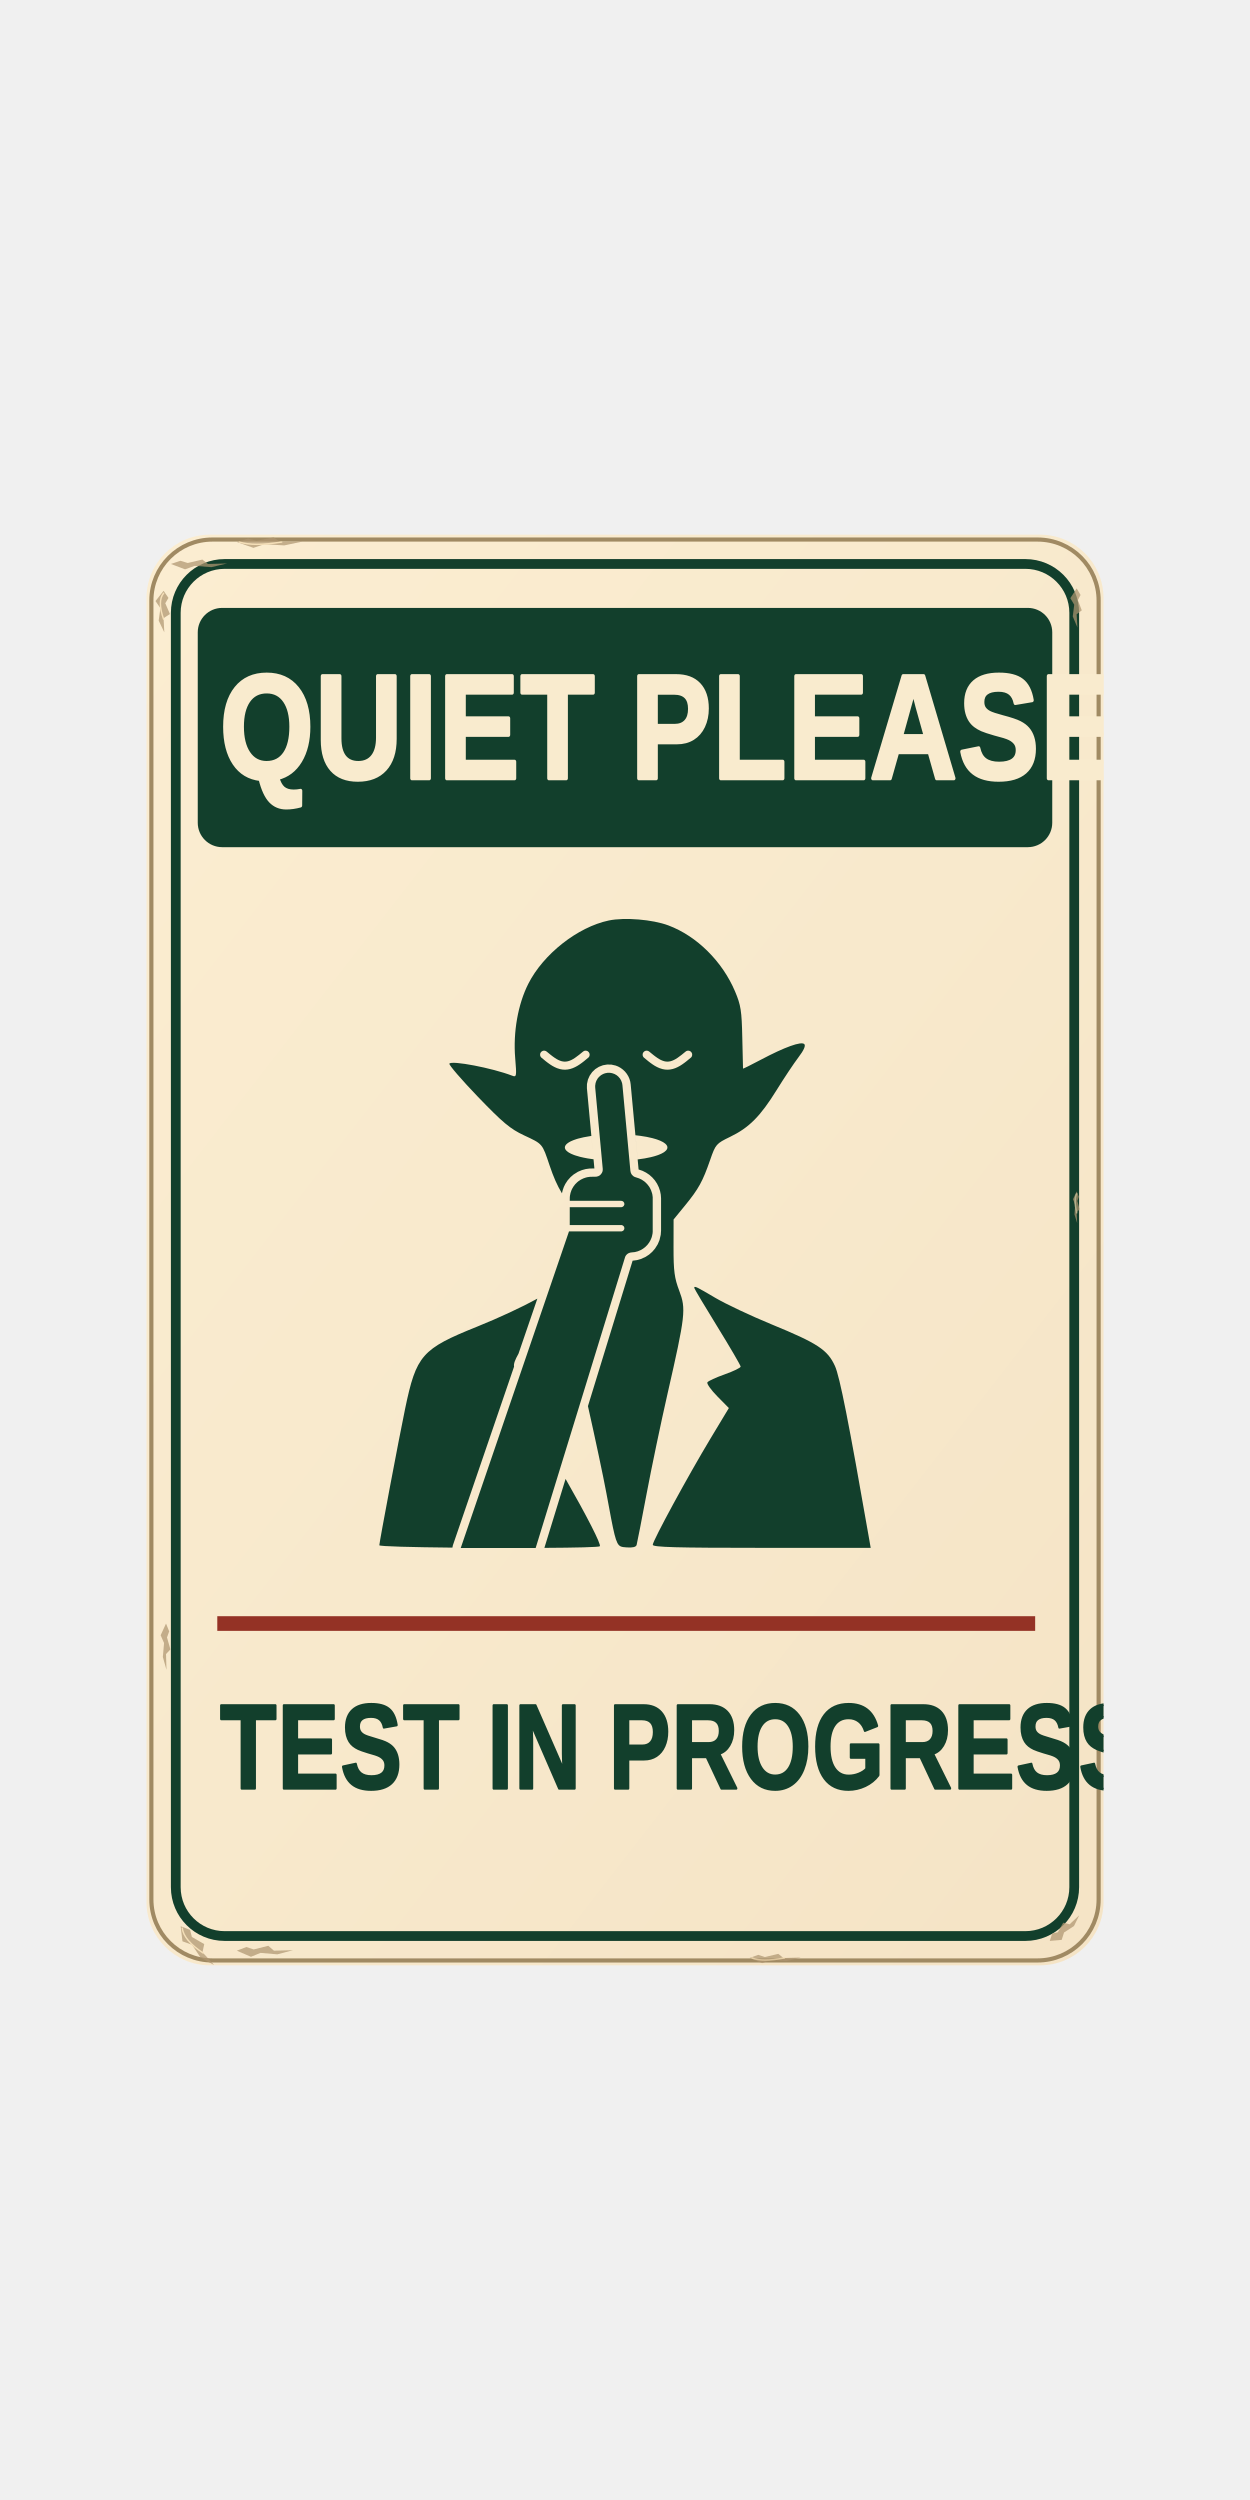
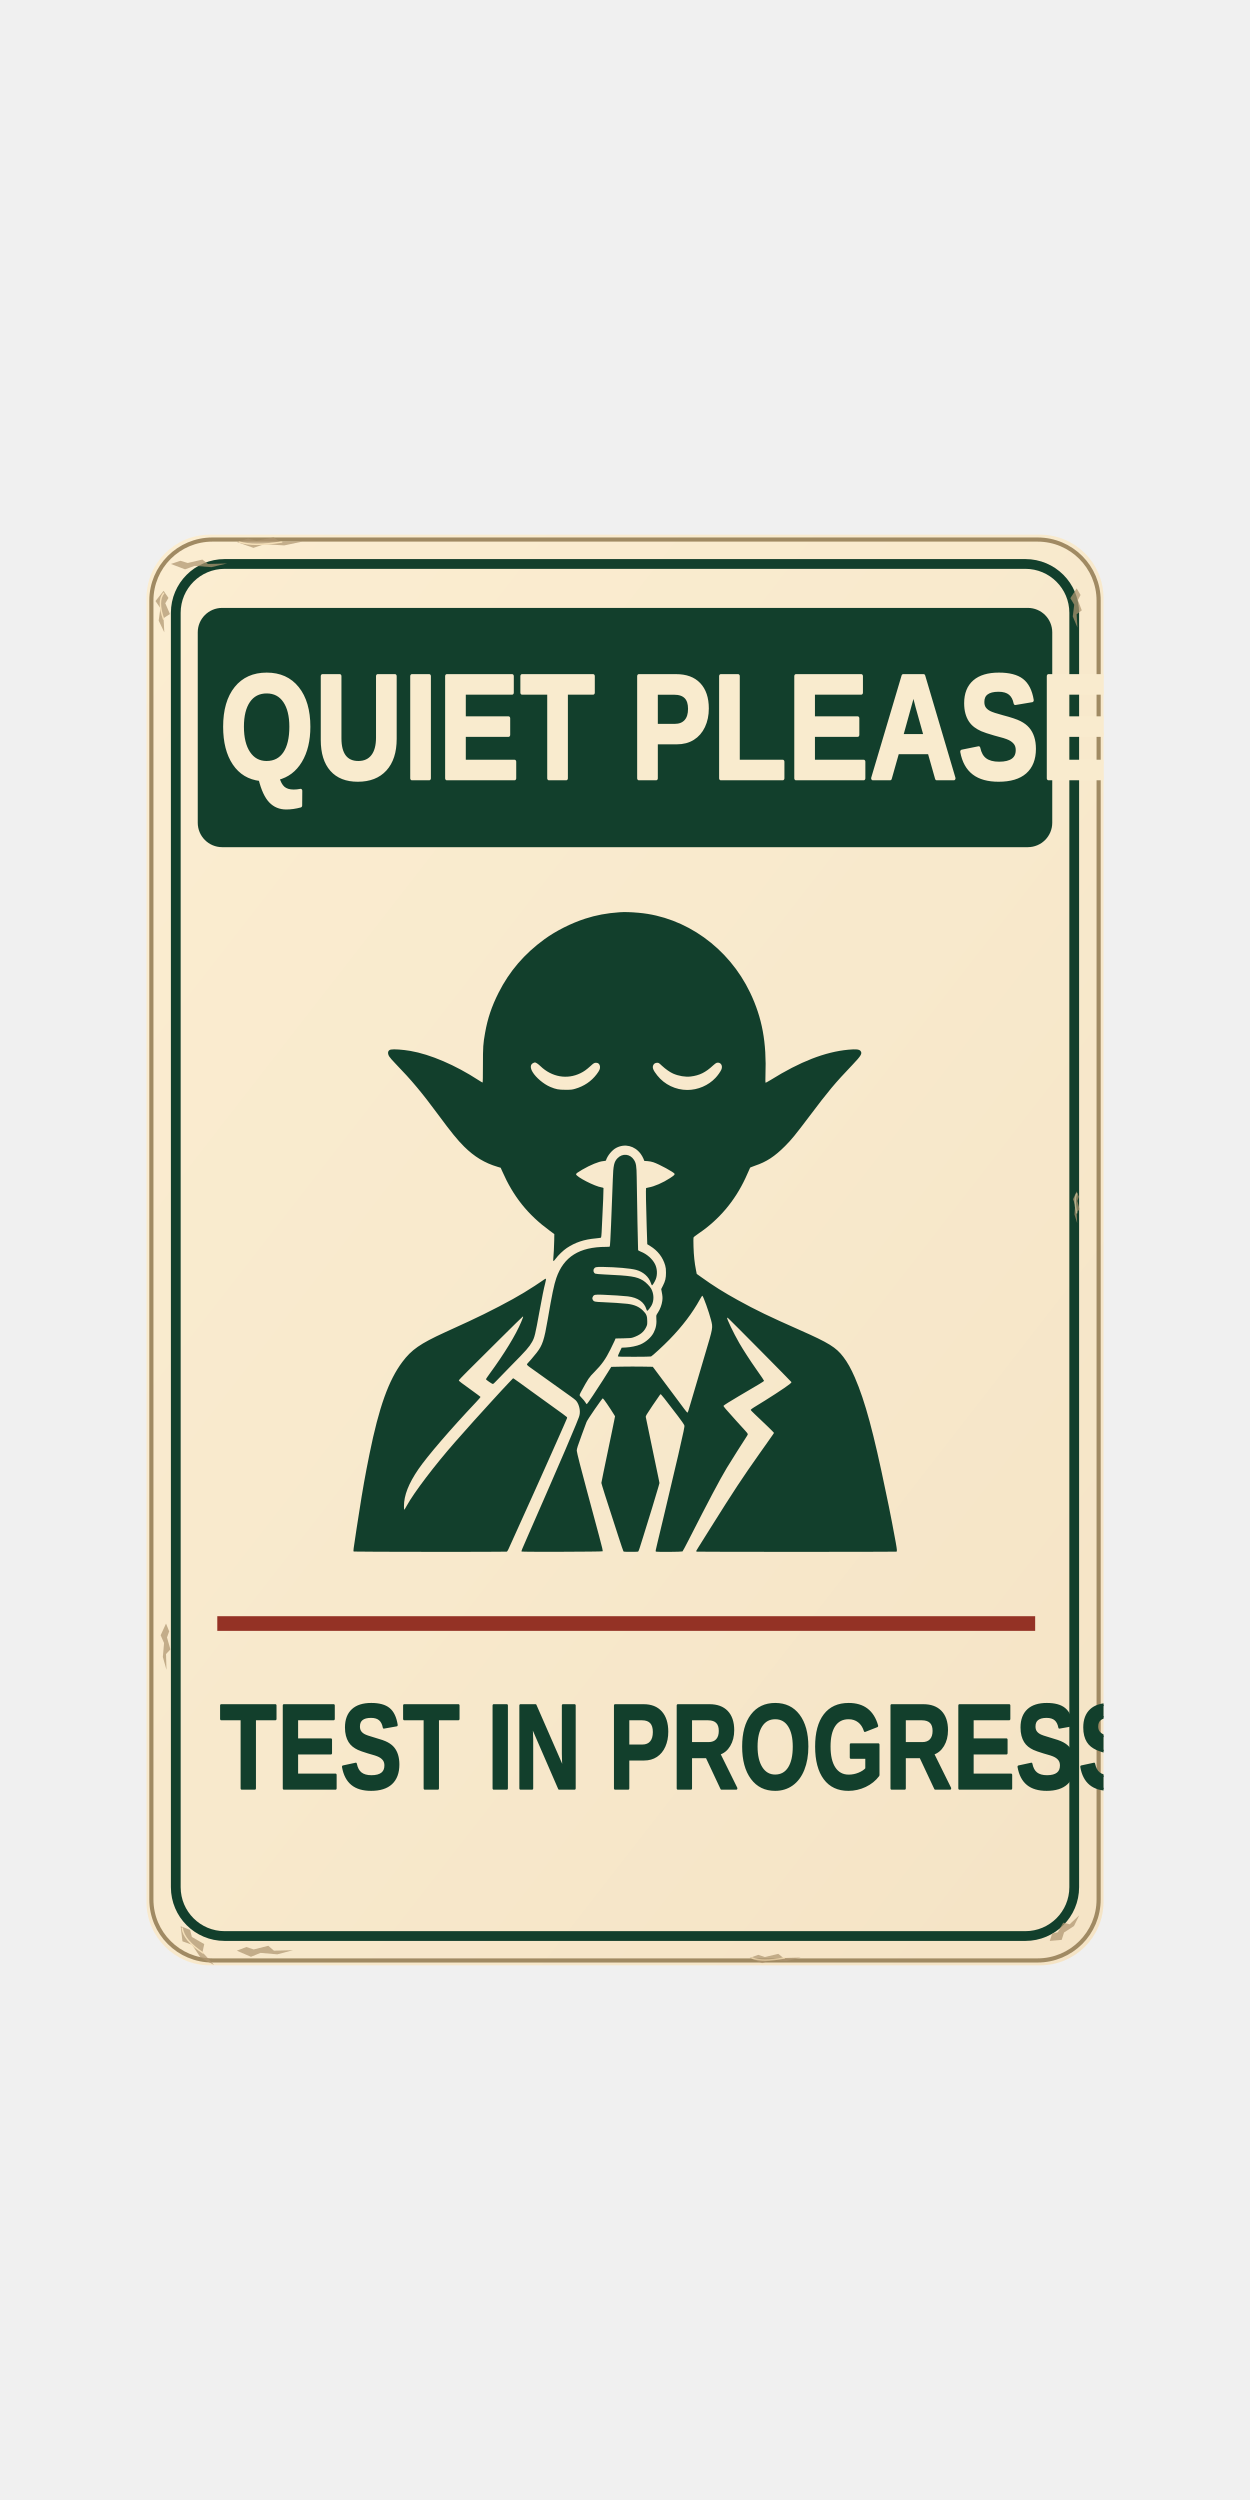
<svg xmlns="http://www.w3.org/2000/svg" width="1024" height="2048" viewBox="0 0 1024 2048">
  <svg width="784" height="1172" viewBox="4 6 392 586" x="120" y="438" overflow="hidden">
    <defs>
      <clipPath id="panel-outline">
        <rect x="4" y="6" width="392" height="586" fill="white" rx="26" />
      </clipPath>
      <linearGradient id="panel-color" x1="0%" x2="87%" y1="0%" y2="100%">
        <stop offset="0%" stop-color="#fbedd1" />
        <stop offset="55%" stop-color="#f8e9cc" />
        <stop offset="100%" stop-color="#f5e4c6" />
      </linearGradient>
    </defs>
    <g id="sign-artwork" clip-path="url(#panel-outline)">
      <rect x="4" y="6" width="392" height="586" fill="url(#panel-color)" rx="26" />
      <rect x="6" y="8" width="388" height="582" fill="none" rx="25.0" stroke="#a08a63" stroke-width="1.7" />
      <rect x="16" y="18" width="368" height="562" fill="none" rx="20.0" stroke="#123f2c" stroke-width="4" />
      <rect x="25" y="36" width="350" height="98" fill="#123f2c" rx="10" />
      <rect x="33" y="449" width="335" height="6" fill="#943225" />
      <g id="elf">
-         <path d="M101 11.03C107.47 9.68 118.92 10.62 125.4 13.05C137.04 17.41 147.53 27.8 152.73 40.15C155.08 45.71 155.44 48.05 155.67 59C155.82 65.88 155.95 71.59 155.97 71.71C155.99 71.82 159.26 70.19 163.25 68.08C173.07 62.87 179.84 60.44 181.07 61.67C181.71 62.31 180.87 64.19 178.68 67.07C176.82 69.51 172.8 75.55 169.73 80.5C163.04 91.29 158.46 95.89 150.65 99.67C144.99 102.41 144.73 102.71 142.53 109.04C139.46 117.92 137.77 120.98 132.25 127.73L127.53 133.5L127.51 145C127.5 154.65 127.88 157.49 129.84 162.66C132.68 170.16 132.41 172.61 125.02 205C122.33 216.82 118.47 235.27 116.45 246C114.42 256.73 112.6 266.09 112.39 266.81C112.15 267.67 110.72 268.01 108.26 267.81C107.22 267.73 106.45 267.69 105.81 267.38C103.8 266.4 103.16 262.61 99.99 245.5C98.77 238.92 95.38 222.94 92.45 209.95L110.75 150.38L112.47 150.15L114.14 149.69L116.06 148.82L117.51 147.87L118.8 146.73L119.93 145.42L121.05 143.63L121.76 141.94L122.27 139.78L122.4 138.03L122.4 124.86L122.29 123.33L121.99 121.84L121.47 120.3L120.76 118.84L119.87 117.49L118.8 116.27L117.59 115.19L116.24 114.29L114.79 113.56L113.2 113.02L109.96 78.19L109.79 77.05L109.46 75.92L108.98 74.84L108.37 73.84L107.63 72.92L106.78 72.11L105.83 71.41L104.8 70.84L103.81 70.45L102.09 70.07L100.33 70.03L98.59 70.33L96.94 70.97L95.45 71.91L94.18 73.13L93.17 74.58L92.45 76.19L92.05 78.02L92.03 79.75L95.09 112.6L93.14 112.63L91.53 112.85L89.97 113.28L88.37 113.95L86.58 115.07L85.35 116.12L84.13 117.49L83.18 118.94L82.56 120.21L82.07 121.64L81.81 122.74L81.8 122.78C79.8 119.47 78.34 116.09 76.79 111.5C73.69 102.29 74.01 102.66 66.28 99.04C60.64 96.4 57.6 93.86 47.36 83.22C40.66 76.24 35.41 70.15 35.7 69.67C36.58 68.26 53.24 71.45 61.41 74.6C63.22 75.3 63.28 74.93 62.65 67.35C61.77 56.78 63.79 45.35 68.01 36.99C74.16 24.8 88.27 13.7 101 11.03ZM136 161.53C136 160.59 136.7 160.92 144.57 165.57C148.83 168.09 159.24 173 167.71 176.48C186.57 184.23 190.59 186.87 193.62 193.5C195.59 197.82 199.24 216.3 207.7 264.75L208.26 268L163.63 268C128.59 268 119 267.73 119 266.75C119.01 265.07 133.45 238.5 142.71 223.12L150.17 210.74L145.47 205.97C142.88 203.34 141.04 200.75 141.37 200.21C141.7 199.67 144.91 198.19 148.49 196.93C152.07 195.66 155 194.24 155 193.76C155 193.28 150.73 185.95 145.5 177.47C140.27 169 136 161.82 136 161.53ZM107.72 148.74L71.04 268.05L40.35 268.05L84.69 138.38L106.08 138.38L106.33 138.36L106.8 138.16L107 138L107.28 137.58L107.38 137.08L107.28 136.58L107.16 136.36L106.8 136L106.33 135.8L106.08 135.78L85 135.78L85 128.46L106.08 128.46L106.33 128.44L106.8 128.24L107.16 127.88L107.36 127.41L107.38 127.16L107.28 126.66L107 126.24L106.58 125.96L106.08 125.86L85 125.86L85.02 124.46L85.08 123.78L85.32 122.62L85.67 121.6L85.95 120.98L86.55 119.96L87.2 119.1L88.03 118.27L88.56 117.83L89.54 117.18L90.6 116.67L91.62 116.32L92.29 116.16L93.36 116.02L95.92 115.97L96.69 115.76L97.22 115.48L97.67 115.09L98.15 114.45L98.39 113.91L98.51 113.32L98.51 112.72L95.43 79.54L95.41 78.74L95.57 77.65L95.89 76.71L96.44 75.75L96.97 75.12L97.8 74.4L98.67 73.91L99.45 73.62L100.43 73.43L101.53 73.43L102.35 73.57L103.38 73.93L104.25 74.44L104.88 74.97L105.6 75.8L106.09 76.67L106.45 77.71L106.58 78.51L109.84 113.62L110.02 114.39L110.28 114.92L110.51 115.24L111.08 115.78L111.59 116.07L113.4 116.67L114.46 117.18L115.52 117.89L115.97 118.27L116.73 119.03L117.51 120.04L117.82 120.54L118.29 121.51L118.7 122.72L118.84 123.29L118.98 124.36L118.98 138.54L118.92 139.22L118.7 140.28L118.51 140.94L118.09 141.94L117.51 142.96L116.8 143.9L115.9 144.8L114.96 145.51L113.94 146.09L112.85 146.54L111.71 146.84L109.96 147.03L109.21 147.25L108.7 147.55L108.4 147.79L108.01 148.23ZM71.73 165.93L64.01 188.46C62.56 191.03 61.96 192.64 62.19 193.78L37.13 266.95L36.95 267.82L36.96 267.91C20.44 267.74 7 267.4 7 266.94C7 265.75 15.16 222.53 17.57 211C22.14 189.07 24.39 186.5 47.09 177.38C56.03 173.78 65.48 169.36 71.73 165.93ZM83.29 239.77C91.87 254.76 98 266.67 97.32 267.35C96.94 267.72 87.38 267.94 74.61 268.01ZM124.77 103.21L124.6 102.95L124.37 102.69L124.1 102.43L123.4 101.93L122.98 101.69L122.01 101.22L120.87 100.78L120.23 100.57L118.85 100.18L116.51 99.66L113.9 99.24L111.9 99L112.82 108.9L115.67 108.49L118.1 108L119.56 107.63L120.87 107.22L121.46 107L122.52 106.55L123.4 106.07L123.77 105.82L124.37 105.31L124.6 105.05L124.77 104.79L124.9 104.53L124.97 104.26L125 104L124.97 103.74L124.9 103.47ZM93.85 99.27L90.68 99.83L88.44 100.37L87.77 100.57L86.54 101L85.48 101.45L85.02 101.69L84.6 101.93L83.9 102.43L83.63 102.69L83.4 102.95L83.23 103.21L83.1 103.47L83.03 103.74L83 104L83.03 104.26L83.1 104.53L83.23 104.79L83.4 105.05L83.63 105.31L84.23 105.82L84.6 106.07L85.48 106.55L86.54 107L87.13 107.22L89.15 107.82L90.68 108.17L92.33 108.49L94.74 108.84ZM75.16 68.67L76.05 69.35L76.95 69.99L77.87 70.58L78.82 71.09L79.79 71.52L80.99 71.9L82.04 72.09L83.11 72.15L84.16 72.06L85.2 71.85L86.21 71.52L87.18 71.09L88.13 70.58L89.05 69.99L89.95 69.35L90.8 68.7L92.71 67.12L92.96 66.77L93.05 66.57L93.14 66.15L93.13 65.72L93 65.31L92.77 64.95L92.46 64.65L92.27 64.54L92.07 64.45L91.65 64.36L91.22 64.37L91.01 64.42L90.81 64.5L90.45 64.73L88.78 66.09L87.18 67.27L86.42 67.76L85.68 68.16L84.97 68.46L84.29 68.68L83.64 68.8L83 68.85L82.36 68.8L81.71 68.68L81.03 68.46L80.32 68.16L79.58 67.76L78.82 67.27L78.03 66.71L77.22 66.09L75.55 64.73L75.19 64.5L74.78 64.37L74.35 64.36L74.13 64.39L73.93 64.45L73.54 64.65L73.23 64.95L73.1 65.12L72.92 65.51L72.87 65.72L72.86 66.15L72.89 66.37L73.04 66.77L73.29 67.12ZM117.2 68.7L118.05 69.35L118.95 69.99L119.87 70.58L120.82 71.09L121.79 71.52L122.99 71.9L124.04 72.09L125.11 72.15L126.16 72.06L127.2 71.85L128.21 71.52L129.18 71.09L130.13 70.58L131.05 69.99L131.95 69.35L132.8 68.7L134.71 67.12L134.85 66.96L135.05 66.57L135.14 66.15L135.13 65.72L135.08 65.51L134.9 65.12L134.77 64.95L134.46 64.65L134.07 64.45L133.65 64.36L133.22 64.37L133.01 64.42L132.81 64.5L132.45 64.73L130.78 66.09L129.18 67.27L128.42 67.76L127.68 68.16L126.97 68.46L126.29 68.68L125.64 68.8L125 68.85L124.36 68.8L123.71 68.68L123.03 68.46L122.32 68.16L121.58 67.76L120.82 67.27L120.03 66.71L119.22 66.09L117.55 64.73L117.19 64.5L116.78 64.37L116.35 64.36L116.13 64.39L115.93 64.45L115.54 64.65L115.23 64.95L115.1 65.12L114.92 65.51L114.87 65.72L114.86 66.15L114.89 66.37L115.04 66.77L115.29 67.12Z" fill="#123f2c" transform="translate(92.37 153)" fill-rule="evenodd" />
+         <path d="M 197.76 160.66 C192.39 161.05 188.18 161.84 183.72 163.28 C177.98 165.13 171.7 168.29 167.02 171.7 C158.75 177.72 152.65 184.84 148.24 193.58 C145.4 199.2 143.74 204.13 142.7 210 C141.89 214.55 141.81 215.74 141.81 223.36 C141.81 228.2 141.76 230.41 141.66 230.41 C141.57 230.41 140.81 229.96 139.96 229.41 C130.51 223.26 120.26 218.86 112.06 217.45 C108.93 216.92 105.31 216.66 104.12 216.9 C102.9 217.14 102.59 218.29 103.39 219.68 C103.63 220.1 104.79 221.44 105.96 222.64 C112.62 229.51 116.77 234.47 123.68 243.83 C128.78 250.74 131.39 253.95 134.11 256.65 C138.3 260.8 142.57 263.39 147.83 264.94 L149.08 265.31 149.7 266.71 C154.24 277.08 160.2 284.54 169.17 291.1 L171.05 292.48 171.01 294.99 C170.98 297.37 170.77 301.32 170.61 302.83 C170.5 303.78 170.76 303.73 171.56 302.62 C172.63 301.15 174.71 299.15 176.18 298.17 C179.69 295.85 183.25 294.67 188.06 294.24 C189.13 294.14 190.08 294.01 190.17 293.94 C190.26 293.87 190.37 292.94 190.43 291.66 C190.48 290.47 190.59 288.3 190.66 286.84 C190.97 280.92 191.26 273.8 191.19 273.63 C191.16 273.53 190.82 273.41 190.45 273.36 C187.69 272.98 179.95 269 179.95 267.96 C179.95 267.68 180.68 267.14 182.44 266.12 C185.86 264.14 189.24 262.75 191.04 262.6 C191.86 262.53 192.15 262.45 192.21 262.27 C192.81 260.35 194.71 258.04 196.42 257.16 C199.97 255.32 203.94 256.3 206.42 259.61 C206.81 260.14 207.31 261 207.53 261.54 L207.92 262.51 209.19 262.59 C209.95 262.64 210.9 262.82 211.59 263.05 C213.94 263.82 220.2 267.23 220.31 267.8 C220.39 268.19 220.12 268.44 218.46 269.54 C215.62 271.42 211.92 273.03 209.64 273.39 C209.13 273.48 208.68 273.58 208.63 273.63 C208.49 273.77 208.61 280.9 208.88 289.18 L209.12 296.63 210.35 297.39 C213.42 299.28 215.5 301.98 216.46 305.32 C216.72 306.25 216.79 306.85 216.79 308.29 C216.79 310.53 216.52 311.69 215.54 313.62 L214.83 315.01 215.04 316.1 C215.4 317.95 215.44 318.62 215.27 319.87 C215.05 321.47 214.39 323.26 213.5 324.62 C212.82 325.65 212.77 325.79 212.82 326.46 C213.04 329.2 212.73 330.95 211.7 332.93 C210.71 334.82 208.48 336.78 206.26 337.71 C204.8 338.32 202.43 338.82 200.4 338.93 L198.64 339.02 197.83 340.69 C197.38 341.61 197.05 342.44 197.09 342.55 C197.15 342.71 198.4 342.74 203.75 342.74 C207.37 342.74 210.48 342.68 210.67 342.61 C211.15 342.43 215.72 338.23 218.24 335.63 C223.49 330.25 227.65 324.75 230.7 319.2 C231.15 318.37 231.59 317.71 231.68 317.74 C232.06 317.87 234.43 324.49 235.2 327.54 C236.06 330.96 236.15 330.45 232.62 342.31 C228.67 355.61 228.18 357.26 227.09 361.05 C225.83 365.43 225.75 365.66 225.51 365.58 C225.32 365.51 223.88 363.63 220.48 359.01 C218.36 356.13 213.29 349.34 212.05 347.72 L211.38 346.84 207.21 346.77 C204.92 346.73 201.09 346.73 198.71 346.78 L194.38 346.87 193.24 348.68 C192.61 349.67 191.59 351.31 190.96 352.31 C188.67 355.98 184.53 362.14 184.36 362.14 C184.26 362.14 183.98 361.8 183.75 361.38 C183.51 360.96 182.89 360.2 182.36 359.68 C181.81 359.14 181.4 358.62 181.41 358.45 C181.41 358.29 181.62 357.77 181.88 357.29 C185.05 351.48 185.23 351.22 187.46 348.97 C190.48 345.91 192.05 343.71 194.04 339.7 C194.78 338.23 195.55 336.62 195.76 336.13 L196.13 335.24 199.3 335.18 C202.1 335.13 202.57 335.08 203.4 334.79 C206.07 333.87 207.64 332.64 208.58 330.75 C209.1 329.69 209.12 329.61 209.11 328.13 C209.1 326.03 208.79 325.26 207.4 323.86 C205.8 322.25 203.83 321.39 200.94 321.04 C199.2 320.83 193.95 320.48 190.88 320.37 C187.74 320.26 187.27 320.16 186.89 319.54 C186.55 318.98 186.54 318.69 186.83 318.13 C187.26 317.29 187.66 317.21 190.81 317.32 C194.22 317.44 199.56 317.79 201.17 317.99 C205.31 318.51 207.88 320.31 208.77 323.31 C208.87 323.65 209.03 323.92 209.13 323.92 C209.34 323.92 210.54 322.38 210.94 321.58 C211.94 319.62 211.87 317.01 210.75 314.91 C210.2 313.88 208.53 312.18 207.4 311.5 C204.71 309.88 202.5 309.53 191.42 309.01 C189.62 308.93 188.03 308.79 187.83 308.69 C187.11 308.37 186.86 307.43 187.29 306.69 C187.7 306 188.17 305.9 190.81 305.93 C196.52 306.02 202.26 306.52 204.55 307.14 C207.48 307.94 209.76 309.96 210.58 312.48 C210.75 312.99 210.95 313.44 211.04 313.47 C211.26 313.54 212.2 312.02 212.63 310.9 C213.33 309.04 213.2 306.58 212.29 304.78 C211.19 302.61 208.94 300.65 206.43 299.66 C205.7 299.38 205.41 299.19 205.36 298.97 C205.3 298.69 204.93 279.08 204.79 269.06 C204.73 264.59 204.55 263.45 203.67 262.08 C202.07 259.6 198.99 259.29 196.93 261.41 C195.52 262.87 195.19 264.34 195.01 270.08 C194.93 272.42 194.77 276.76 194.64 279.7 C194.53 282.65 194.36 286.78 194.28 288.89 C194.1 293.52 193.87 297.43 193.76 297.6 C193.72 297.67 193.01 297.72 192.2 297.72 C181.3 297.72 174.88 301.76 171.86 310.51 C170.93 313.22 170.07 317.31 168.37 327.33 C166.9 335.92 166.21 338.01 163.81 341.09 C162.69 342.52 160.41 345.19 160.07 345.47 C159.63 345.84 159.81 346.15 160.95 346.96 C164.05 349.15 171.35 354.37 173.66 356.04 C175.09 357.08 176.94 358.4 177.78 358.98 C178.61 359.56 179.52 360.27 179.8 360.55 C180.94 361.68 181.69 364.09 181.47 365.97 C181.36 366.95 181.22 367.36 179.91 370.53 C177.03 377.49 174.63 383.08 169.75 394.27 C168.9 396.22 167.82 398.7 167.36 399.77 C166.9 400.85 165.89 403.16 165.11 404.91 C164.34 406.66 163.3 409.04 162.8 410.2 C162.3 411.35 161.27 413.7 160.52 415.41 C157.49 422.3 157.46 422.38 157.68 422.51 C157.98 422.71 190.61 422.61 190.81 422.41 C190.98 422.24 190.71 421.05 189.35 415.99 C186.53 405.44 185.03 399.86 184.29 397.17 C182.21 389.55 180.24 381.8 180.24 381.2 C180.24 380.45 180.67 379.09 182.36 374.53 C183.27 372.05 184.12 369.77 184.24 369.45 C184.57 368.53 190.62 359.75 190.91 359.75 C191.13 359.75 193.69 363.47 195.53 366.46 L195.92 367.09 195.52 369.14 C195.3 370.26 194.9 372.23 194.63 373.5 C192.9 381.69 191.85 386.75 191.13 390.33 L190.32 394.41 190.72 395.83 C191.14 397.28 191.85 399.52 194.21 406.79 C194.96 409.1 196.39 413.53 197.39 416.63 C198.39 419.72 199.28 422.34 199.37 422.45 C199.49 422.6 200.16 422.64 202.35 422.63 C203.9 422.63 205.26 422.59 205.37 422.55 C205.48 422.5 205.78 421.81 206.02 421 C206.27 420.19 206.88 418.23 207.39 416.64 C209.62 409.55 212.94 398.7 213.67 396.07 L214.12 394.45 213.68 392.25 C213.21 389.86 211.59 382.12 210.56 377.27 C209.86 374.03 208.65 368.15 208.51 367.4 C208.44 367 208.75 366.48 211.29 362.7 C212.86 360.36 214.26 358.33 214.4 358.19 C214.63 357.94 214.71 358.01 216.16 359.85 C220.57 365.46 223.97 370.01 224.24 370.66 C224.42 371.09 224.39 371.36 223.96 373.4 C223.09 377.55 221.06 386.34 218.09 398.76 C217.58 400.87 216.51 405.4 215.71 408.82 C214.9 412.25 213.86 416.62 213.38 418.55 C212.43 422.44 212.43 422.43 212.75 422.56 C213.23 422.74 223.31 422.65 223.55 422.47 C223.67 422.36 224.77 420.33 225.98 417.94 C234.37 401.48 238.8 393.1 241.69 388.27 C242.96 386.15 248.95 376.66 249.96 375.17 C250.15 374.89 250.3 374.55 250.3 374.4 C250.3 374.25 249.83 373.63 249.25 373.02 C248.15 371.86 242.96 366.08 241.25 364.12 C240.48 363.23 240.29 362.93 240.4 362.76 C240.53 362.55 243.36 360.78 246.37 359.01 C255.19 353.85 256.96 352.78 256.96 352.59 C256.96 352.45 256.08 351.14 253.63 347.66 C251.28 344.33 248.26 339.65 246.8 337.11 C244.42 332.96 241.56 326.98 241.82 326.71 C241.86 326.67 242.11 326.82 242.37 327.04 C243.09 327.64 267.96 352.76 268.12 353.05 C268.23 353.25 268.1 353.42 267.42 353.96 C265.41 355.54 259.13 359.63 252.83 363.45 C252.12 363.89 251.52 364.34 251.49 364.46 C251.47 364.58 252.21 365.38 253.23 366.32 C256.39 369.26 261.01 373.74 261.01 373.88 C261.01 374.02 260.87 374.23 258.21 377.99 C257.26 379.34 255.88 381.3 255.14 382.33 C247.92 392.55 244.69 397.45 235.06 412.8 C229.46 421.71 229.17 422.19 229.17 422.33 C229.17 422.41 229.27 422.51 229.4 422.56 C229.7 422.67 310.86 422.67 311.16 422.56 C311.49 422.43 311.45 421.94 310.89 418.74 C310.25 415.11 308.43 405.66 308.05 403.93 C307.88 403.2 307.33 400.58 306.83 398.11 C301.82 373.76 298.34 360.93 294.15 351.24 C292.56 347.58 291.17 345.09 289.42 342.79 C286.43 338.87 283.5 337.05 271.65 331.81 C258.99 326.21 253.72 323.67 246.22 319.53 C240.4 316.32 236.11 313.63 231.27 310.14 L229.38 308.79 229.07 307.2 C228.49 304.34 228.16 301.16 228.06 297.67 C228.01 295.82 228 294.14 228.05 293.95 C228.12 293.69 228.73 293.19 230.21 292.19 C238.54 286.54 244.95 278.95 249.34 269.54 C250 268.12 250.69 266.59 250.87 266.14 C251.05 265.68 251.27 265.25 251.36 265.18 C251.46 265.1 252.31 264.78 253.27 264.46 C257.92 262.91 261.29 260.71 265.58 256.41 C268.2 253.78 269.68 251.97 275.35 244.46 C283.54 233.59 285.74 230.96 293.3 223.01 C296.75 219.38 297.26 218.49 296.47 217.48 C295.93 216.8 294.64 216.66 291.48 216.96 C281.95 217.85 271.71 221.84 259.59 229.4 C258.52 230.06 257.61 230.54 257.55 230.47 C257.49 230.4 257.48 229.11 257.53 227.59 C258.03 213.91 256.18 203.9 251.25 193.58 C242.46 175.2 224.86 162.58 205.62 160.88 C202.3 160.58 199.74 160.51 197.76 160.66 M162.5 222.37 C161.2 222.93 161.07 224.28 162.14 226.09 C163.48 228.35 166.68 231.06 169.39 232.2 C171.74 233.18 172.77 233.38 175.61 233.38 C177.97 233.38 178.24 233.35 179.59 232.97 C183.24 231.91 186.19 229.92 188.38 227.03 C189.55 225.48 189.85 224.79 189.76 223.85 C189.66 222.88 189.07 222.31 188.17 222.31 C187.4 222.32 187.2 222.44 185.87 223.65 C184.25 225.12 183.2 225.88 181.76 226.58 C176.29 229.26 170.03 228.17 165.39 223.72 C164.39 222.76 163.47 222.15 163.06 222.17 C163 222.17 162.74 222.26 162.5 222.37 M237.61 222.31 C237.32 222.38 236.74 222.79 236.09 223.4 C232.99 226.28 230.53 227.5 226.89 227.94 C224.73 228.2 221.97 227.74 219.68 226.73 C218.38 226.15 216.59 224.89 215.14 223.54 C213.94 222.41 213.78 222.31 213.24 222.31 C212.44 222.31 211.88 222.63 211.59 223.26 C211.1 224.29 211.5 225.34 213.22 227.51 C216.18 231.25 220.76 233.45 225.56 233.45 C229.84 233.45 234.16 231.6 237.06 228.51 C238.01 227.51 239.07 226 239.46 225.13 C240.19 223.48 239.2 221.97 237.61 222.31 M165.98 311.71 C164.71 312.63 161.72 314.56 158.67 316.43 C153.51 319.6 143.9 324.6 136.02 328.24 C133.63 329.34 129.52 331.22 126.18 332.75 C116.07 337.39 112.58 339.82 108.81 344.84 C103.16 352.39 99.24 363.35 95.35 382.55 C93.57 391.33 92.54 397.11 91.07 406.66 C90.67 409.28 90.21 412.18 90.06 413.09 C89.74 415.01 89.11 419.23 88.87 421.1 C88.74 422.18 88.74 422.4 88.91 422.51 C89.14 422.65 151 422.7 151.53 422.56 C151.74 422.5 151.97 422.18 152.24 421.58 C152.46 421.09 153.61 418.54 154.8 415.91 C157.17 410.7 161.07 402.04 162.51 398.83 C163.01 397.72 164.02 395.47 164.75 393.84 C165.49 392.21 166.59 389.73 167.21 388.34 C167.83 386.95 169.05 384.21 169.92 382.26 C170.8 380.31 172.09 377.41 172.78 375.82 C173.48 374.23 174.48 371.98 174.99 370.82 C176.42 367.63 176.4 367.68 176.19 367.43 C176.09 367.31 175.35 366.74 174.54 366.16 C173.74 365.59 172.39 364.62 171.56 364.01 C167.81 361.3 164.59 358.97 161.64 356.85 C159.89 355.59 157.72 354.01 156.81 353.34 C155.91 352.67 154.94 351.99 154.67 351.83 L154.17 351.53 152.25 353.54 C151.19 354.65 149.91 356.02 149.4 356.58 C148.89 357.14 147.13 359.06 145.5 360.84 C140.27 366.55 135.73 371.61 130.5 377.55 C122.11 387.1 113.58 398.33 110.62 403.72 C110.11 404.66 109.64 405.42 109.57 405.42 C109.51 405.42 109.46 404.75 109.46 403.94 C109.46 399.5 111.35 394.67 115.38 388.78 C119.02 383.45 128.67 372.24 138.97 361.35 C140.02 360.24 140.85 359.27 140.83 359.19 C140.8 359.11 139.28 357.97 137.46 356.66 C133.14 353.57 131.98 352.68 131.93 352.43 C131.91 352.31 133.56 350.56 135.62 348.53 C137.67 346.5 143.56 340.64 148.72 335.5 C153.87 330.37 158.14 326.19 158.2 326.21 C158.37 326.28 158.27 326.62 157.49 328.47 C155.27 333.79 150.57 341.48 144.46 349.82 C143.68 350.89 143.04 351.84 143.04 351.93 C143.04 352.16 145.55 353.89 145.89 353.89 C146.04 353.89 146.79 353.19 147.65 352.26 C148.47 351.36 150.99 348.78 153.23 346.51 C159.59 340.08 160.72 338.8 161.95 336.62 C162.96 334.84 163.26 333.61 164.96 324.18 C165.96 318.69 166.82 314.42 167.29 312.71 C167.69 311.25 167.73 310.75 167.47 310.76 C167.37 310.76 166.7 311.19 165.98 311.71" fill="#123f2c" fill-rule="evenodd" />
      </g>
      <g id="lettering">
        <text id="quiet-please" fill="#f9ebce" font-family="Bahnschrift, Arial, sans-serif" font-weight="700" font-size="100" x="0" y="0" stroke="#f9ebce" stroke-width="2.7" stroke-linejoin="round" paint-order="stroke fill" letter-spacing="1.1" transform="translate(34.02941 105.7838) scale(0.4951 0.60811)">QUIET PLEASE</text>
        <text id="test-in-progress" fill="#123f2c" font-family="Bahnschrift, Arial, sans-serif" font-weight="700" font-size="100" x="0" y="0" stroke="#123f2c" stroke-width="2.2" stroke-linejoin="round" paint-order="stroke fill" letter-spacing="1.2" transform="translate(34.13534 519.5068) scale(0.37845 0.49315)">TEST IN PROGRESS</text>
      </g>
      <g id="surface-wear">
        <g transform="translate(11 29) rotate(90)" opacity=".72">
          <path d="M0 0 2.9 -2.0 5.1 -0.7 9.5 -2.6 11.2 0 17.0 -0.3 12.2 2.0 7.1 1.3 4.2 3.3Z" fill="#ae9570" />
          <path d="M1 0 Q4.2 2.6 11.6 0" fill="none" stroke="#f3dbb0" stroke-width=".6" stroke-linecap="round" />
        </g>
        <g transform="translate(14 18) rotate(0)" opacity=".72">
          <path d="M0 0 3.9 -1.3 6.9 -0.4 12.9 -1.8 15.2 0 23.0 -0.2 16.6 1.3 9.7 0.8 5.8 2.2Z" fill="#ae9570" />
        </g>
        <g transform="translate(41 9) rotate(0)" opacity=".72">
          <path d="M0 0 4.6 -1.4 8.1 -0.5 15.1 -1.9 17.8 0 27.0 -0.2 19.4 1.4 11.3 0.9 6.8 2.4Z" fill="#ae9570" />
          <path d="M1 0 Q6.8 1.9 18.4 0" fill="none" stroke="#f3dbb0" stroke-width=".6" stroke-linecap="round" />
        </g>
        <g transform="translate(385 28) rotate(90)" opacity=".72">
          <path d="M0 0 2.7 -1.6 4.8 -0.5 9.0 -2.1 10.6 0 16.0 -0.3 11.5 1.6 6.7 1.0 4.0 2.6Z" fill="#ae9570" />
        </g>
        <g transform="translate(385 275) rotate(90)" opacity=".72">
          <path d="M0 0 2.2 -0.9 3.9 -0.3 7.3 -1.2 8.6 0 13.0 -0.2 9.4 0.9 5.5 0.6 3.2 1.5Z" fill="#ae9570" />
          <path d="M1 0 Q3.2 1.2 8.8 0" fill="none" stroke="#f3dbb0" stroke-width=".6" stroke-linecap="round" />
        </g>
        <g transform="translate(12 452) rotate(90)" opacity=".72">
          <path d="M0 0 3.2 -1.3 5.7 -0.4 10.6 -1.8 12.5 0 19.0 -0.2 13.7 1.3 8.0 0.8 4.8 2.2Z" fill="#ae9570" />
        </g>
        <g transform="translate(18 576) rotate(50)" opacity=".72">
          <path d="M0 0 3.6 -2.0 6.3 -0.7 11.8 -2.7 13.9 0 21.0 -0.3 15.1 2.0 8.8 1.3 5.2 3.4Z" fill="#ae9570" />
          <path d="M1 0 Q5.2 2.7 14.3 0" fill="none" stroke="#f3dbb0" stroke-width=".6" stroke-linecap="round" />
        </g>
        <g transform="translate(41 586) rotate(0)" opacity=".72">
          <path d="M0 0 3.9 -1.5 6.9 -0.5 12.9 -2.0 15.2 0 23.0 -0.2 16.6 1.5 9.7 0.9 5.8 2.5Z" fill="#ae9570" />
        </g>
        <g transform="translate(251 589) rotate(0)" opacity=".72">
          <path d="M0 0 3.6 -1.3 6.3 -0.4 11.8 -1.7 13.9 0 21.0 -0.2 15.1 1.3 8.8 0.8 5.2 2.1Z" fill="#ae9570" />
          <path d="M1 0 Q5.2 1.7 14.3 0" fill="none" stroke="#f3dbb0" stroke-width=".6" stroke-linecap="round" />
        </g>
        <g transform="translate(374 582) rotate(-40)" opacity=".72">
          <path d="M0 0 2.7 -1.7 4.8 -0.6 9.0 -2.2 10.6 0 16.0 -0.3 11.5 1.7 6.7 1.1 4.0 2.8Z" fill="#ae9570" />
        </g>
      </g>
    </g>
  </svg>
</svg>
